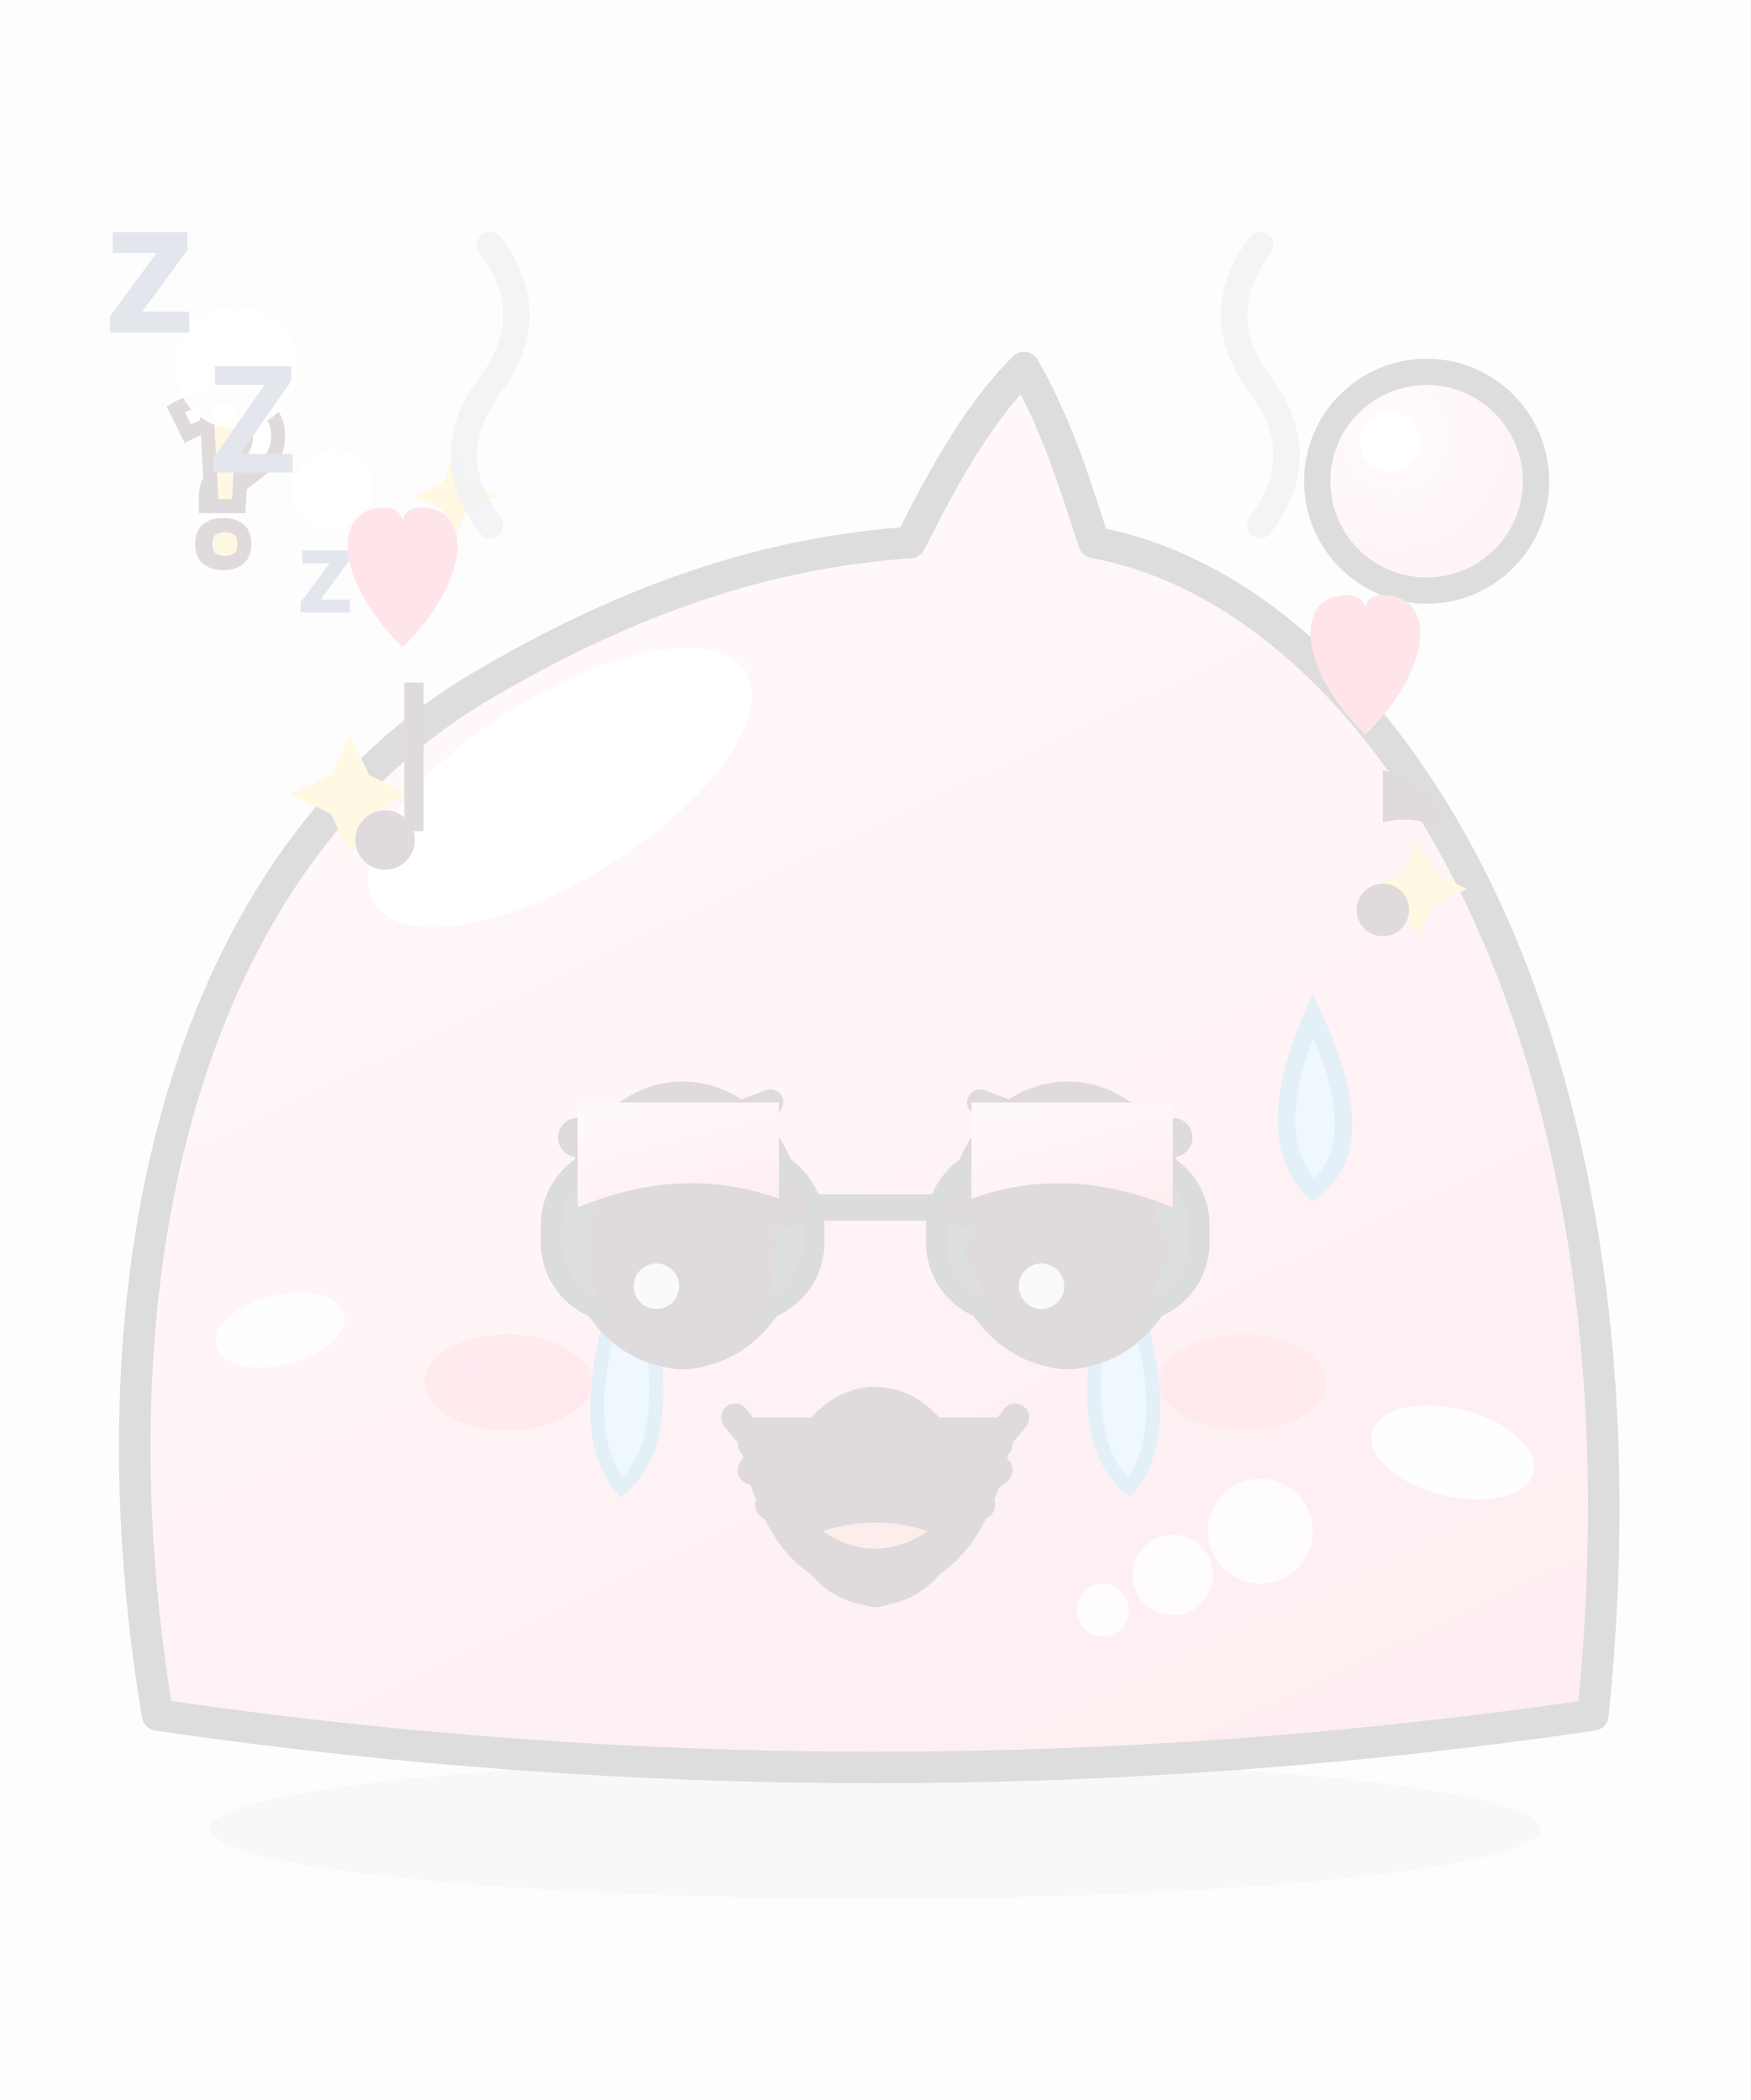
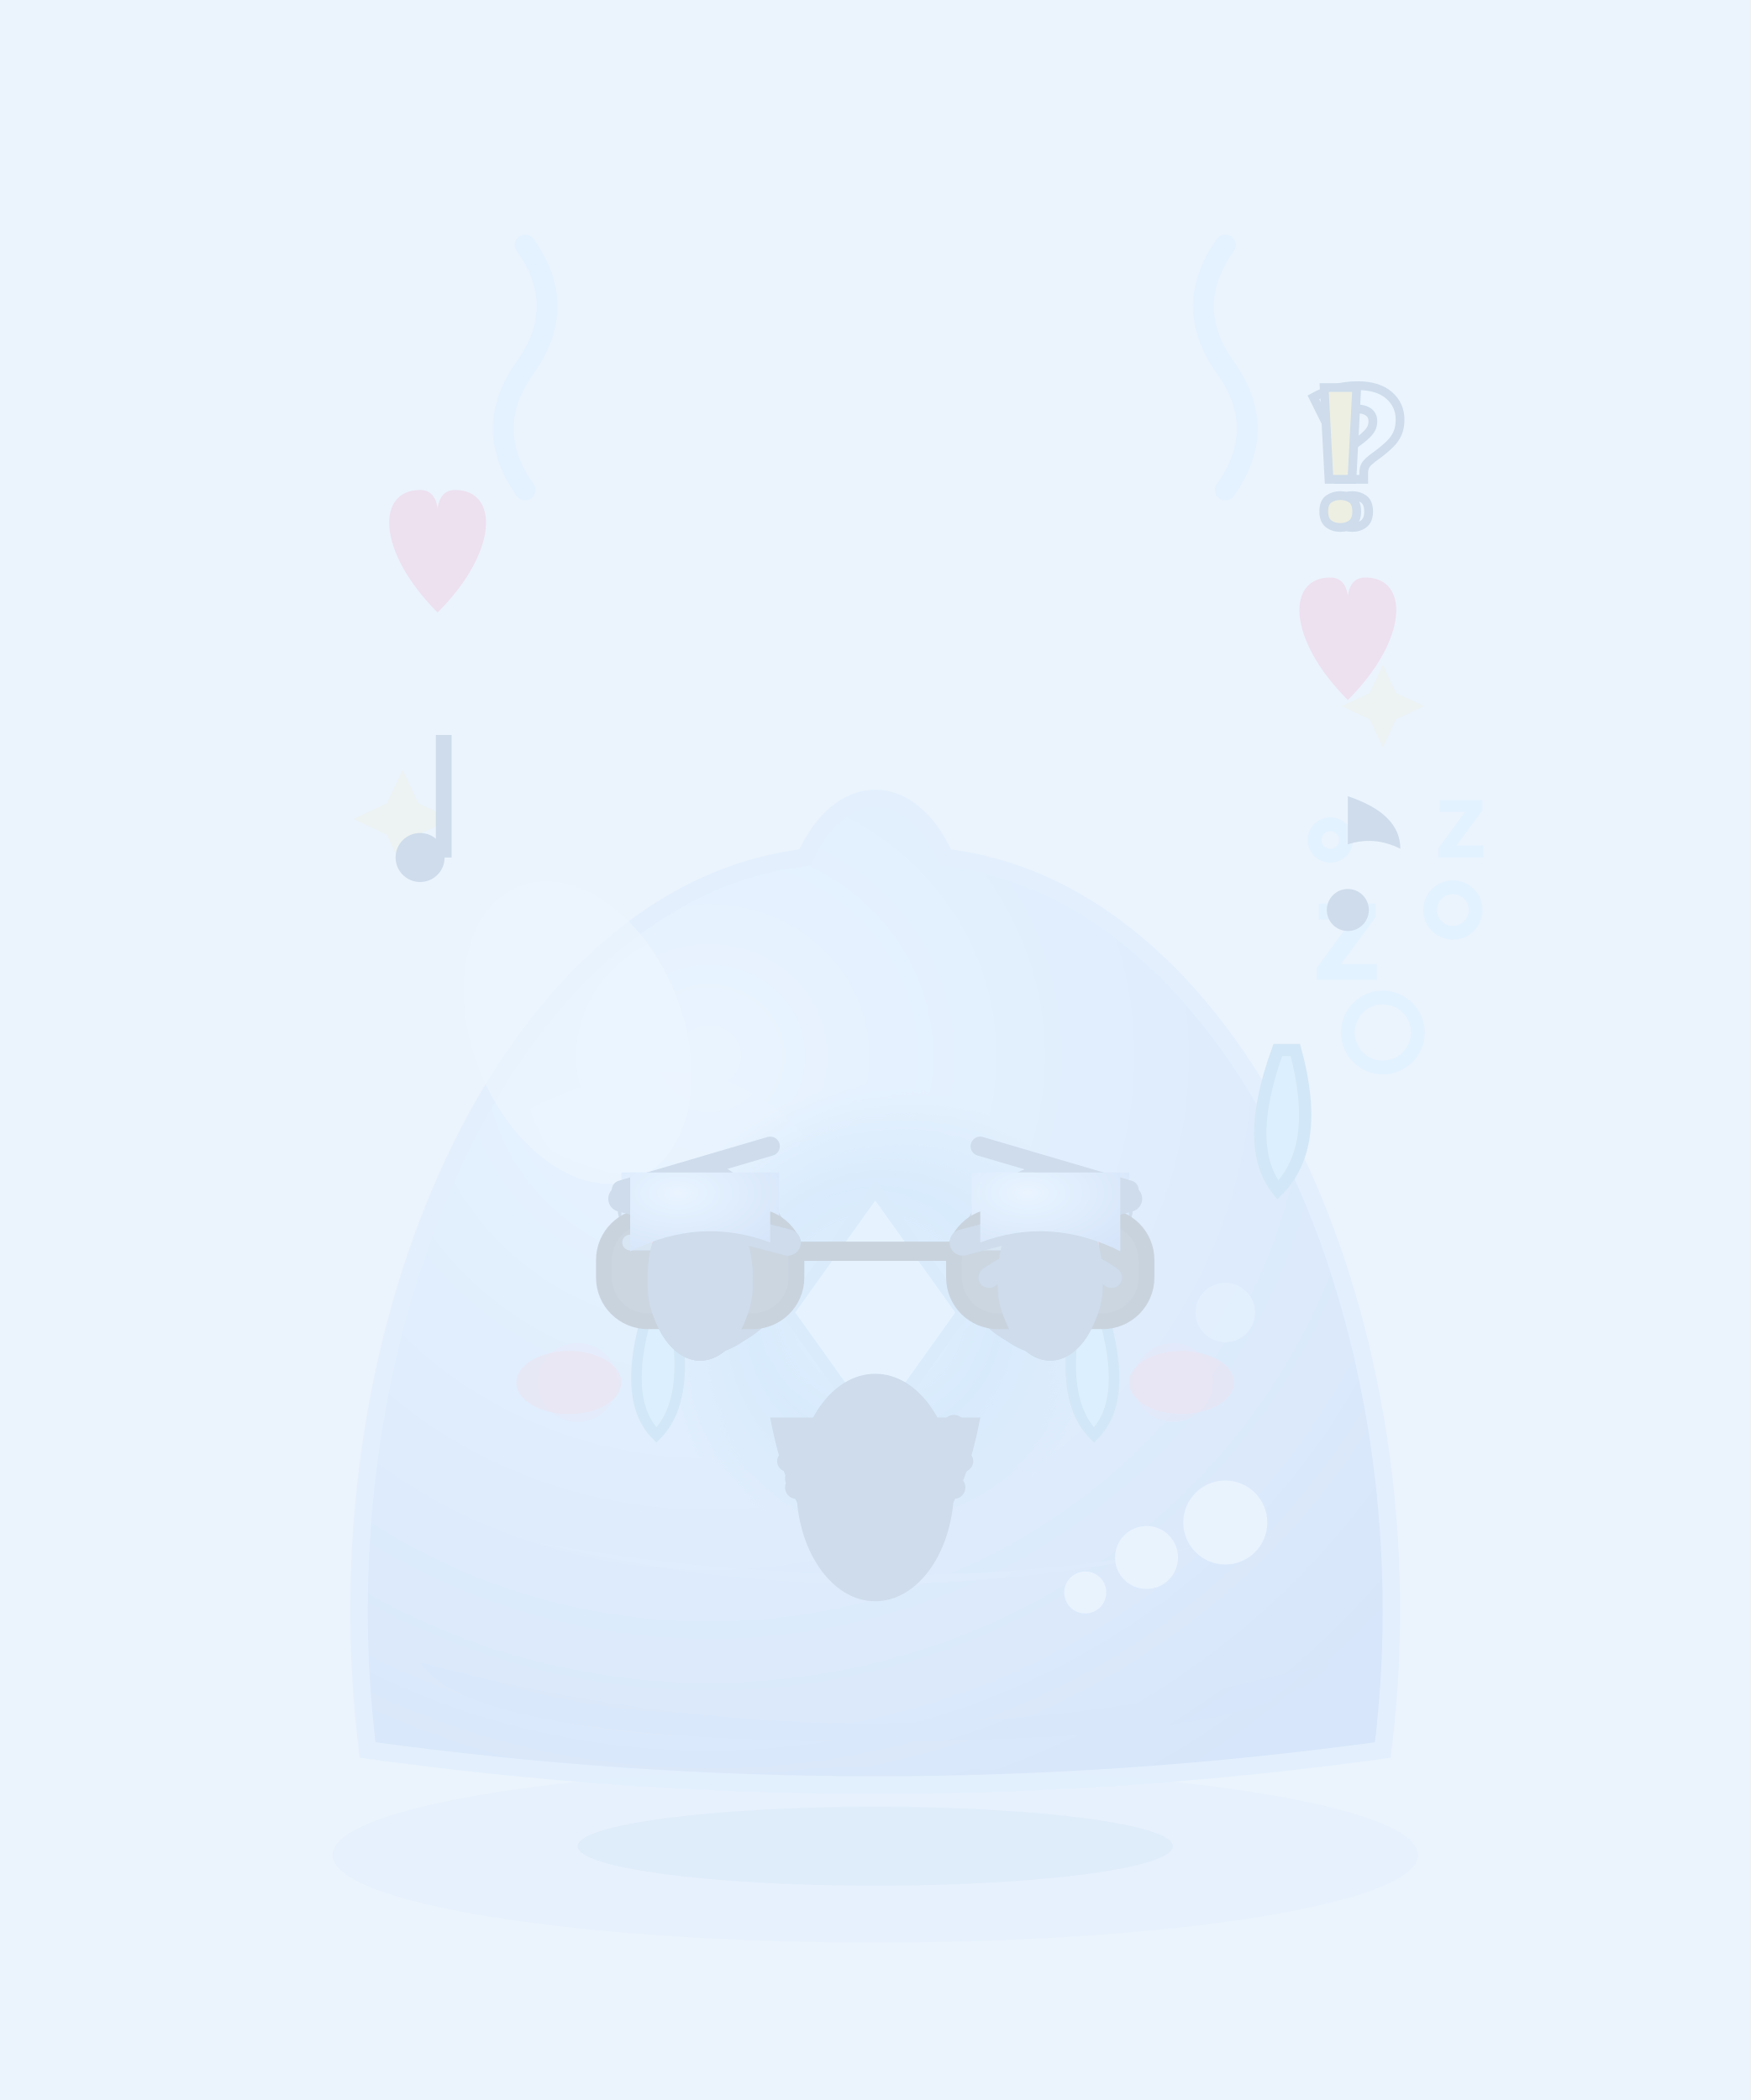
<svg xmlns="http://www.w3.org/2000/svg" viewBox="0 0 200 240">
  <defs>
-     <linearGradient id="slimeG" x1="0.25" y1="0" x2="0.75" y2="1">
-       <stop offset="0" stop-color="#ffd2da" />
-       <stop offset=".45" stop-color="#ffbbc6" />
-       <stop offset="1" stop-color="#f78e9f" />
-     </linearGradient>
-     <radialGradient id="dropG" cx=".35" cy=".3" r=".95">
-       <stop offset="0" stop-color="#ffe6ec" />
-       <stop offset="1" stop-color="#fb9cad" />
+     <radialGradient id="slimeG" cx="34%" cy="26%" r="86%">
+       <stop offset="0%" stop-color="#e6f2ff" />
+       <stop offset="42%" stop-color="#a8c9f2" />
+       <stop offset="100%" stop-color="#6890da" />
    </radialGradient>
-     <linearGradient id="tongueG" x1="0" y1="0" x2="0" y2="1">
-       <stop offset="0" stop-color="#f8a094" />
-       <stop offset="1" stop-color="#ee7268" />
-     </linearGradient>
+     <radialGradient id="coreG" cx="50%" cy="50%" r="50%">
+       <stop offset="0%" stop-color="#cdefff" stop-opacity="1" />
+       <stop offset="55%" stop-color="#5aa7e8" stop-opacity=".75" />
+       <stop offset="100%" stop-color="#5aa7e8" stop-opacity="0" />
+     </radialGradient>
  </defs>
-   <ellipse class="puddle" cx="100" cy="209" rx="76" ry="8" fill="#1a1a1a" opacity=".15" />
+   <ellipse class="puddle" cx="100" cy="212" rx="62" ry="10" fill="#9ec1ee" opacity=".4" />
+   <ellipse cx="100" cy="211" rx="34" ry="4.5" fill="#5b7fb8" opacity=".38" />
  <g class="slime-body">
-     <g class="drop">
-       <circle cx="163" cy="55" r="12.5" fill="url(#dropG)" stroke="#1a1a1a" stroke-width="3" />
-       <circle cx="158.8" cy="50.5" r="3.4" fill="#fff" opacity=".95" />
+     <path d="M42 200 C36 152 58 102 92 98 C96 89 104 89 108 98 C142 102 164 152 158 200 Q100 208 42 200 Z" fill="url(#slimeG)" stroke="#b7d2f2" stroke-width="2" opacity=".95" />
+     <path d="M48 190 q52 14 104 0 q-6 9 -52 9 q-46 0 -52 -9 Z" fill="#5b8bd6" opacity=".22" />
+     <path d="M60 176 q40 10 80 0 q-36 8 -80 0 Z" fill="#ffffff" opacity=".1" />
+     <path d="M58 128 q22 -12 34 2 q-20 10 -34 -2 Z" fill="#ffffff" opacity=".16" />
+     <g class="core">
+       <circle cx="100" cy="150" r="26" fill="url(#coreG)" />
+       <path d="M100 136 l10 14 l-10 14 l-10 -14 Z" fill="#cfeaff" stroke="#7db8ea" stroke-width="1.4" class="glint" />
    </g>
-     <path d="M18 196 C10 148 20 100 54 79 C74 67 90 63 104 62 C108 54 112 47 117 42 C121 49 123 56 125 62 C158 68 190 118 182 196 Q100 208 18 196 Z" fill="url(#slimeG)" stroke="#1a1a1a" stroke-width="3.6" stroke-linejoin="round" />
-     <ellipse class="glint" cx="64" cy="90" rx="25" ry="10.5" fill="#fff" opacity=".95" transform="rotate(-32 64 90)" />
-     <ellipse cx="32" cy="152" rx="7.5" ry="4" fill="#fff" opacity=".9" transform="rotate(-14 32 152)" />
-     <ellipse cx="166" cy="166" rx="9.5" ry="5" fill="#fff" opacity=".9" transform="rotate(14 166 166)" />
-     <g class="blush" fill="#ff7d95" opacity=".5">
-       <ellipse cx="60" cy="158" rx="8" ry="4.5" />
-       <ellipse cx="140" cy="158" rx="8" ry="4.5" />
+     <ellipse class="glint" cx="66" cy="118" rx="12" ry="18" fill="#ffffff" opacity=".62" transform="rotate(-22 66 118)" />
+     <circle cx="140" cy="150" r="3.4" fill="#ffffff" opacity=".35" />
+     <g class="bub" fill="none" stroke="#bfe4ff" stroke-width="1.6">
+       <circle cx="158" cy="118" r="4" />
+       <circle cx="166" cy="104" r="2.6" />
+       <circle cx="152" cy="96" r="1.8" />
    </g>
-     <g class="blush-strong" fill="#ff5f7f" opacity=".75">
-       <ellipse cx="58" cy="158" rx="9.5" ry="5.5" />
-       <ellipse cx="142" cy="158" rx="9.5" ry="5.5" />
+     <g class="zzz" fill="#bfe4ff" font-family="Segoe UI" font-weight="700">
+       <text x="150" y="112" font-size="16">z</text>
+       <text x="164" y="98" font-size="12">z</text>
    </g>
    <g class="eyes-open">
      <g class="pupL">
-         <ellipse cx="78" cy="142" rx="10.5" ry="13" fill="#2b0f14" />
-         <circle cx="74" cy="136" r="3.8" fill="#fff" />
-         <circle cx="81.5" cy="147" r="1.7" fill="#fff" opacity=".75" />
+         <ellipse cx="80" cy="146" rx="6" ry="9.5" fill="#2c4f7c" />
+         <circle cx="78" cy="142" r="2.1" fill="#ffffff" opacity=".95" />
      </g>
      <g class="pupR">
-         <ellipse cx="122" cy="142" rx="10.5" ry="13" fill="#2b0f14" />
-         <circle cx="118" cy="136" r="3.8" fill="#fff" />
-         <circle cx="125.5" cy="147" r="1.7" fill="#fff" opacity=".75" />
+         <ellipse cx="120" cy="146" rx="6" ry="9.5" fill="#2c4f7c" />
+         <circle cx="118" cy="142" r="2.1" fill="#ffffff" opacity=".95" />
      </g>
    </g>
-     <g class="eyes-happy" stroke="#2b0f14" stroke-width="3.6" stroke-linecap="round" fill="none">
-       <path d="M68 146 Q78 133 88 146" />
-       <path d="M112 146 Q122 133 132 146" />
+     <g class="eyes-closed" stroke="#2c4f7c" stroke-width="2.6" stroke-linecap="round" fill="none">
+       <path d="M73 146 q7 5 14 0" />
+       <path d="M113 146 q7 5 14 0" />
    </g>
-     <g class="eyes-laugh" stroke="#2b0f14" stroke-width="3.8" stroke-linecap="round" fill="none">
-       <path d="M68 147 Q78 132 88 147 M71 139 l-4 -3" />
-       <path d="M112 147 Q122 132 132 147 M129 139 l4 -3" />
+     <g class="eyes-happy" stroke="#2c4f7c" stroke-width="2.8" stroke-linecap="round" fill="none">
+       <path d="M73 148 q7 -9 14 0" />
+       <path d="M113 148 q7 -9 14 0" />
    </g>
-     <g class="eyes-closed" stroke="#2b0f14" stroke-width="3.4" stroke-linecap="round" fill="none">
-       <path d="M68 143 Q78 150 88 143" />
-       <path d="M112 143 Q122 150 132 143" />
+     <g class="eyes-laugh" stroke="#2c4f7c" stroke-width="2.8" stroke-linecap="round" fill="none">
+       <path d="M73 148 q7 -9 14 0 M75 141 l-3 -2.5" />
+       <path d="M113 148 q7 -9 14 0 M125 141 l3 -2.5" />
+     </g>
+     <g class="eyes-alert">
+       <circle cx="80" cy="144" r="9.5" fill="#ffffff" stroke="#2c4f7c" stroke-width="2" />
+       <circle cx="80" cy="144" r="3.6" fill="#2c4f7c" />
+       <circle cx="120" cy="144" r="9.5" fill="#ffffff" stroke="#2c4f7c" stroke-width="2" />
+       <circle cx="120" cy="144" r="3.6" fill="#2c4f7c" />
+     </g>
+     <g class="eyes-wide">
+       <ellipse cx="80" cy="144" rx="8.5" ry="10" fill="#ffffff" stroke="#2c4f7c" stroke-width="1.8" />
+       <circle cx="80" cy="145" r="3" fill="#2c4f7c" />
+       <ellipse cx="120" cy="144" rx="8.5" ry="10" fill="#ffffff" stroke="#2c4f7c" stroke-width="1.8" />
+       <circle cx="120" cy="145" r="3" fill="#2c4f7c" />
    </g>
    <g class="eyes-sad">
-       <ellipse cx="78" cy="146" rx="9.5" ry="10.5" fill="#2b0f14" />
-       <ellipse cx="122" cy="146" rx="9.5" ry="10.5" fill="#2b0f14" />
-       <path d="M66 138 Q78 132 89 137 L89 128 L66 128 Z" fill="url(#slimeG)" />
-       <path d="M111 137 Q122 132 134 138 L134 128 L111 128 Z" fill="url(#slimeG)" />
-       <circle cx="75" cy="149" r="2.6" fill="#fff" opacity=".9" />
-       <circle cx="119" cy="149" r="2.6" fill="#fff" opacity=".9" />
+       <ellipse cx="80" cy="148" rx="5.5" ry="7" fill="#2c4f7c" />
+       <ellipse cx="120" cy="148" rx="5.5" ry="7" fill="#2c4f7c" />
+       <path d="M71 143 Q80 138 89 142 L89 134 L71 134 Z" fill="url(#slimeG)" />
+       <path d="M111 142 Q120 138 129 143 L129 134 L111 134 Z" fill="url(#slimeG)" />
    </g>
-     <g class="brow-sad" stroke="#2b0f14" stroke-width="3" stroke-linecap="round" fill="none">
-       <path d="M67 134 L88 126" />
-       <path d="M133 134 L112 126" />
+     <g class="brow-sad" stroke="#2c4f7c" stroke-width="2.2" stroke-linecap="round" fill="none">
+       <path d="M71 136 L88 131" />
+       <path d="M129 136 L112 131" />
    </g>
-     <g class="eyes-cry" stroke="#2b0f14" stroke-width="3.4" stroke-linecap="round" fill="none">
-       <path d="M68 140 Q78 150 88 140" />
-       <path d="M112 140 Q122 150 132 140" />
+     <g class="eyes-cry" stroke="#2c4f7c" stroke-width="2.4" stroke-linecap="round" fill="none">
+       <path d="M73 144 Q80 150 87 144" />
+       <path d="M113 144 Q120 150 127 144" />
    </g>
-     <g class="tears" fill="#8fd0f5" stroke="#4a9cc8" stroke-width="1.6">
-       <path d="M70 150 Q66 164 71 170 Q77 165 74 150 Z" />
-       <path d="M130 150 Q134 164 129 170 Q123 165 126 150 Z" />
+     <g class="tears" fill="#8fd0f5" stroke="#4a9cc8" stroke-width="1.2">
+       <path d="M74 150 Q71 160 75 164 Q79 160 77 150 Z" />
+       <path d="M126 150 Q129 160 125 164 Q121 160 123 150 Z" />
    </g>
-     <g class="eyes-wide">
-       <ellipse cx="78" cy="141" rx="12" ry="14" fill="#fff" stroke="#2b0f14" stroke-width="2.6" />
-       <ellipse cx="122" cy="141" rx="12" ry="14" fill="#fff" stroke="#2b0f14" stroke-width="2.6" />
-       <circle cx="78" cy="142" r="5" fill="#2b0f14" />
-       <circle cx="122" cy="142" r="5" fill="#2b0f14" />
-     </g>
-     <g class="eyes-alert">
-       <ellipse cx="78" cy="140" rx="12.5" ry="15" fill="#fff" stroke="#2b0f14" stroke-width="2.8" />
-       <ellipse cx="122" cy="140" rx="12.5" ry="15" fill="#fff" stroke="#2b0f14" stroke-width="2.8" />
-       <circle cx="78" cy="141" r="3.4" fill="#2b0f14" />
-       <circle cx="122" cy="141" r="3.4" fill="#2b0f14" />
-     </g>
-     <g class="eyes-spiral" stroke="#2b0f14" stroke-width="2.4" fill="none" stroke-linecap="round">
-       <path d="M78 142 m-8 0 a8 8 0 1 1 4 7 a4.5 4.5 0 1 1 4 -6" />
-       <path d="M122 142 m8 0 a8 8 0 1 0 -4 7 a4.5 4.5 0 1 0 -4 -6" />
+     <g class="eyes-spiral" stroke="#2c4f7c" stroke-width="1.8" fill="none" stroke-linecap="round">
+       <path d="M80 145 m-6 0 a6 6 0 1 1 3 5 a3.4 3.4 0 1 1 3 -4.4" />
+       <path d="M120 145 m6 0 a6 6 0 1 0 -3 5 a3.4 3.4 0 1 0 -3 -4.4" />
    </g>
    <g class="eyes-uneven">
-       <ellipse cx="78" cy="140" rx="11" ry="13.5" fill="#2b0f14" />
-       <circle cx="74.5" cy="135" r="3.4" fill="#fff" />
-       <ellipse cx="122" cy="144" rx="8" ry="9.5" fill="#2b0f14" />
-       <circle cx="119" cy="140.5" r="2.6" fill="#fff" />
+       <ellipse cx="80" cy="145" rx="6" ry="9" fill="#2c4f7c" />
+       <circle cx="78" cy="141" r="1.9" fill="#fff" />
+       <ellipse cx="120" cy="147" rx="4.6" ry="6" fill="#2c4f7c" />
+       <circle cx="118.5" cy="144.5" r="1.5" fill="#fff" />
    </g>
    <g class="eyes-up">
      <g class="pupL">
-         <ellipse cx="79" cy="136" rx="10" ry="11.5" fill="#2b0f14" />
-         <circle cx="75.5" cy="131" r="3.4" fill="#fff" />
+         <ellipse cx="81" cy="141" rx="5.6" ry="8" fill="#2c4f7c" />
+         <circle cx="79" cy="137.5" r="1.9" fill="#fff" />
      </g>
      <g class="pupR">
-         <ellipse cx="123" cy="136" rx="10" ry="11.5" fill="#2b0f14" />
-         <circle cx="119.5" cy="131" r="3.4" fill="#fff" />
+         <ellipse cx="121" cy="141" rx="5.6" ry="8" fill="#2c4f7c" />
+         <circle cx="119" cy="137.5" r="1.9" fill="#fff" />
      </g>
-       <path d="M66 148 Q78 152 89 148" stroke="#2b0f14" stroke-width="2" fill="none" opacity=".55" />
    </g>
    <g class="eyes-cool">
-       <rect x="63" y="132" width="30" height="18" rx="8" fill="#1b2026" stroke="#0e1114" stroke-width="2.4" />
-       <rect x="107" y="132" width="30" height="18" rx="8" fill="#1b2026" stroke="#0e1114" stroke-width="2.4" />
-       <path d="M93 138 h14" stroke="#0e1114" stroke-width="3" fill="none" />
-       <path d="M68 136 l9 0" stroke="#7d90a8" stroke-width="2.6" stroke-linecap="round" opacity=".9" />
-       <path d="M112 136 l9 0" stroke="#7d90a8" stroke-width="2.6" stroke-linecap="round" opacity=".9" />
+       <rect x="69" y="139" width="22" height="12" rx="5" fill="#1b2536" stroke="#0e1420" stroke-width="1.8" />
+       <rect x="109" y="139" width="22" height="12" rx="5" fill="#1b2536" stroke="#0e1420" stroke-width="1.8" />
+       <path d="M91 143 h18" stroke="#0e1420" stroke-width="2.2" fill="none" />
+       <path d="M72 142 l6 0 M112 142 l6 0" stroke="#7d9cc0" stroke-width="1.8" stroke-linecap="round" opacity=".9" />
    </g>
    <g class="eyes-wink">
-       <ellipse cx="78" cy="142" rx="10.5" ry="13" fill="#2b0f14" />
-       <circle cx="74" cy="136" r="3.8" fill="#fff" />
-       <path d="M112 143 Q122 136 132 143" stroke="#2b0f14" stroke-width="3.4" fill="none" stroke-linecap="round" />
+       <ellipse cx="80" cy="146" rx="6" ry="9.5" fill="#2c4f7c" />
+       <circle cx="78" cy="142" r="2.1" fill="#fff" />
+       <path d="M113 146 Q120 141 127 146" stroke="#2c4f7c" stroke-width="2.4" fill="none" stroke-linecap="round" />
    </g>
-     <g class="eyes-love" fill="#ff4d70">
-       <path d="M78 148 C70 140 70 132 76 132 C79 132 78 136 78 136 C78 136 77 132 80 132 C86 132 86 140 78 148 Z" />
-       <path d="M122 148 C114 140 114 132 120 132 C123 132 122 136 122 136 C122 136 121 132 124 132 C130 132 130 140 122 148 Z" />
+     <g class="eyes-love" fill="#ff6d95">
+       <path d="M80 152 C73 145 73 139 78 139 C80.5 139 80 142 80 142 C80 142 79.5 139 82 139 C87 139 87 145 80 152 Z" />
+       <path d="M120 152 C113 145 113 139 118 139 C120.5 139 120 142 120 142 C120 142 119.5 139 122 139 C127 139 127 145 120 152 Z" />
    </g>
    <g class="eyes-angry">
-       <ellipse cx="78" cy="144" rx="10" ry="11" fill="#2b0f14" />
-       <ellipse cx="122" cy="144" rx="10" ry="11" fill="#2b0f14" />
-       <path d="M66 130 L90 138" stroke="#2b0f14" stroke-width="4.5" stroke-linecap="round" />
-       <path d="M134 130 L110 138" stroke="#2b0f14" stroke-width="4.5" stroke-linecap="round" />
+       <ellipse cx="80" cy="147" rx="5.6" ry="7.5" fill="#2c4f7c" />
+       <ellipse cx="120" cy="147" rx="5.6" ry="7.5" fill="#2c4f7c" />
+       <path d="M71 137 L90 142" stroke="#2c4f7c" stroke-width="3" stroke-linecap="round" />
+       <path d="M129 137 L110 142" stroke="#2c4f7c" stroke-width="3" stroke-linecap="round" />
    </g>
    <g class="eyes-sparkle">
-       <ellipse cx="78" cy="142" rx="10.5" ry="13" fill="#2b0f14" />
-       <ellipse cx="122" cy="142" rx="10.5" ry="13" fill="#2b0f14" />
-       <path d="M78 134 l2.6 5.4 5.4 2.6 -5.4 2.6 -2.6 5.4 -2.6 -5.4 -5.4 -2.6 5.4 -2.6 Z" fill="#fff" />
-       <path d="M122 134 l2.6 5.4 5.4 2.6 -5.4 2.6 -2.6 5.4 -2.6 -5.4 -5.4 -2.6 5.4 -2.6 Z" fill="#fff" />
+       <ellipse cx="80" cy="146" rx="6" ry="9.5" fill="#2c4f7c" />
+       <ellipse cx="120" cy="146" rx="6" ry="9.5" fill="#2c4f7c" />
+       <path d="M80 140 l1.8 3.6 3.6 1.8 -3.6 1.8 -1.8 3.6 -1.8 -3.6 -3.6 -1.8 3.6 -1.8 Z" fill="#fff" />
+       <path d="M120 140 l1.8 3.6 3.6 1.8 -3.6 1.8 -1.8 3.6 -1.8 -3.6 -3.6 -1.8 3.6 -1.8 Z" fill="#fff" />
    </g>
    <g class="eyes-half">
-       <ellipse cx="78" cy="144" rx="10.5" ry="11" fill="#2b0f14" />
-       <ellipse cx="122" cy="144" rx="10.5" ry="11" fill="#2b0f14" />
-       <path d="M66 138 Q78 133 89 137 L89 126 L66 126 Z" fill="url(#slimeG)" />
-       <path d="M111 137 Q122 133 134 138 L134 126 L111 126 Z" fill="url(#slimeG)" />
-       <circle cx="75" cy="147" r="2.6" fill="#fff" opacity=".85" />
-       <circle cx="119" cy="147" r="2.6" fill="#fff" opacity=".85" />
+       <ellipse cx="80" cy="147" rx="6" ry="7.5" fill="#2c4f7c" />
+       <ellipse cx="120" cy="147" rx="6" ry="7.5" fill="#2c4f7c" />
+       <path d="M72 143 Q80 139 88 142 L88 134 L72 134 Z" fill="url(#slimeG)" />
+       <path d="M112 142 Q120 139 128 143 L128 134 L112 134 Z" fill="url(#slimeG)" />
    </g>
-     <g class="m-omega">
-       <path d="M92 166 Q100 172 108 166" fill="none" stroke="#2b0f14" stroke-width="3.2" stroke-linecap="round" />
-       <path d="M84 162 Q90 170 97 166" fill="none" stroke="#2b0f14" stroke-width="3.2" stroke-linecap="round" />
-       <path d="M103 166 Q110 170 116 162" fill="none" stroke="#2b0f14" stroke-width="3.2" stroke-linecap="round" />
-       <path d="M93 168 Q92 181 100 182.5 Q108 181 107 168 Q100 171.5 93 168 Z" fill="url(#tongueG)" stroke="#2b0f14" stroke-width="2.4" stroke-linejoin="round" />
-       <path d="M100 172 L100 179" stroke="#d95f57" stroke-width="1.5" stroke-linecap="round" opacity=".65" />
+     <path class="m-omega" d="M90 164 Q100 172 110 164" fill="none" stroke="#2c4f7c" stroke-width="2.6" stroke-linecap="round" />
+     <ellipse class="m-o" cx="100" cy="168" rx="5" ry="6" fill="#2c4f7c" />
+     <ellipse class="m-big" cx="100" cy="170" rx="9" ry="13" fill="#2c4f7c" />
+     <path class="m-smile" d="M90 164 Q100 173 110 164" fill="none" stroke="#2c4f7c" stroke-width="2.6" stroke-linecap="round" />
+     <path class="m-grin" d="M88 162 Q100 178 112 162 Q100 170 88 162 Z" fill="#2c4f7c" />
+     <path class="m-laugh" d="M88 162 Q100 162 112 162 Q109 178 100 178 Q91 178 88 162 Z" fill="#2c4f7c" />
+     <path class="m-frown" d="M91 170 Q100 163 109 170" fill="none" stroke="#2c4f7c" stroke-width="2.6" stroke-linecap="round" />
+     <path class="m-cry" d="M92 165 Q100 160 108 165 Q106 176 100 176 Q94 176 92 165 Z" fill="#2c4f7c" />
+     <path class="m-wave" d="M90 167 Q95 163 100 167 Q105 171 110 167" fill="none" stroke="#2c4f7c" stroke-width="2.4" stroke-linecap="round" />
+     <path class="m-flat" d="M92 168 h16" stroke="#2c4f7c" stroke-width="2.4" stroke-linecap="round" />
+     <path class="m-smirk" d="M91 169 Q100 172 109 163" fill="none" stroke="#2c4f7c" stroke-width="2.6" stroke-linecap="round" />
+     <g class="blush" fill="#ff8fb8" opacity=".3">
+       <circle cx="66" cy="158" r="4.5" />
+       <circle cx="134" cy="158" r="4.5" />
    </g>
-     <g class="m-o">
-       <ellipse cx="100" cy="170" rx="7.5" ry="9" fill="#2b0f14" />
-       <path d="M95 175 Q100 179 105 175 Q100 173 95 175 Z" fill="#f08a80" />
+     <g class="blush-strong" fill="#ff7d95" opacity=".55">
+       <ellipse cx="65" cy="158" rx="6" ry="3.6" />
+       <ellipse cx="135" cy="158" rx="6" ry="3.6" />
    </g>
-     <g class="m-big">
-       <ellipse cx="100" cy="171" rx="10.5" ry="12.5" fill="#2b0f14" />
-       <path d="M93 178 Q100 183 107 178 Q100 175.5 93 178 Z" fill="#f08a80" />
+     <g class="qmark" font-family="Segoe UI" font-size="22" font-weight="800" fill="#eaf5ff" stroke="#2c4f7c" stroke-width="1">
+       <text x="150" y="60">?</text>
    </g>
-     <g class="m-smile">
-       <path d="M86 165 Q100 178 114 165" fill="none" stroke="#2b0f14" stroke-width="3.4" stroke-linecap="round" />
-     </g>
-     <g class="m-grin">
-       <path d="M84 163 Q100 180 116 163 Z" fill="#2b0f14" />
-       <path d="M88 165 L112 165" stroke="#fff" stroke-width="4" />
-       <path d="M96 172 Q100 176 104 172 Q100 171 96 172 Z" fill="#f08a80" />
-     </g>
-     <g class="m-laugh">
-       <path d="M84 162 Q100 162 116 162 Q113 182 100 182 Q87 182 84 162 Z" fill="#2b0f14" />
-       <path d="M92 176 Q100 182 108 176 Q100 173 92 176 Z" fill="#f08a80" />
-     </g>
-     <g class="m-frown">
-       <path d="M88 172 Q100 163 112 172" fill="none" stroke="#2b0f14" stroke-width="3.4" stroke-linecap="round" />
-     </g>
-     <g class="m-cry">
-       <path d="M88 166 Q100 160 112 166 Q110 180 100 180 Q90 180 88 166 Z" fill="#2b0f14" />
-       <path d="M94 175 Q100 179 106 175 Q100 173 94 175 Z" fill="#f08a80" />
-     </g>
-     <g class="m-wave">
-       <path d="M86 168 Q93 162 100 168 Q107 174 114 168" fill="none" stroke="#2b0f14" stroke-width="3.4" stroke-linecap="round" />
-     </g>
-     <g class="m-flat">
-       <path d="M90 169 L110 169" stroke="#2b0f14" stroke-width="3.4" stroke-linecap="round" />
-     </g>
-     <g class="m-smirk">
-       <path d="M88 170 Q100 174 112 164" fill="none" stroke="#2b0f14" stroke-width="3.4" stroke-linecap="round" />
-     </g>
-     <g class="qmark" font-family="Arial Black, sans-serif" font-size="26" font-weight="900" fill="#fff" stroke="#2b0f14" stroke-width="1.6">
-       <text x="20" y="64">?</text>
-     </g>
-     <g class="exmark" font-family="Arial Black, sans-serif" font-size="26" font-weight="900" fill="#ffd23e" stroke="#2b0f14" stroke-width="1.6">
-       <text x="22" y="64">!</text>
-     </g>
-     <g class="bub">
-       <circle cx="46" cy="66" r="3" fill="#fff" opacity=".9" />
-       <circle cx="38" cy="56" r="4.6" fill="#fff" opacity=".92" />
-       <circle cx="27" cy="42" r="7" fill="#fff" opacity=".95" />
-     </g>
-     <g class="zzz" font-family="Arial Black, sans-serif" font-weight="900" fill="#4a5a8a">
-       <text x="34" y="70" font-size="13">z</text>
-       <text x="24" y="54" font-size="17">Z</text>
-       <text x="12" y="38" font-size="21">z</text>
+     <g class="exmark" font-family="Segoe UI" font-size="22" font-weight="800" fill="#ffd23e" stroke="#2c4f7c" stroke-width="1">
+       <text x="150" y="60">!</text>
    </g>
    <g class="sweat">
-       <path d="M150 116 Q144 130 150 136 Q157 131 150 116 Z" fill="#8fd0f5" stroke="#4a9cc8" stroke-width="2" />
+       <path d="M146 120 Q142 131 146 136 Q151 131 148 120 Z" fill="#8fd0f5" stroke="#4a9cc8" stroke-width="1.4" />
    </g>
-     <g class="sparkles" fill="#ffd23e">
-       <path d="M40 84 l2.2 4.6 4.6 2.2 -4.6 2.2 -2.2 4.6 -2.2 -4.6 -4.6 -2.2 4.6 -2.2 Z" />
-       <path d="M162 96 l1.8 3.8 3.8 1.8 -3.8 1.8 -1.8 3.8 -1.8 -3.8 -3.8 -1.8 3.8 -1.8 Z" />
-       <path d="M52 52 l1.5 3.2 3.2 1.5 -3.2 1.5 -1.5 3.2 -1.5 -3.2 -3.2 -1.5 3.2 -1.5 Z" />
+     <g class="sparkles" fill="#ffe9a8">
+       <path d="M46 88 l1.8 3.8 3.8 1.8 -3.8 1.8 -1.8 3.8 -1.8 -3.8 -3.8 -1.8 3.8 -1.8 Z" />
+       <path d="M158 76 l1.5 3.2 3.2 1.5 -3.2 1.5 -1.5 3.2 -1.5 -3.2 -3.2 -1.5 3.2 -1.5 Z" />
    </g>
-     <g class="hearts" fill="#ff4d70">
-       <path d="M46 74 C38 66 38 58 44 58 C47 58 46 62 46 62 C46 62 45 58 48 58 C54 58 54 66 46 74 Z" />
-       <path d="M156 84 C148 76 148 68 154 68 C157 68 156 72 156 72 C156 72 155 68 158 68 C164 68 164 76 156 84 Z" />
+     <g class="hearts" fill="#ff6d95">
+       <path d="M50 70 C43 63 43 56 48 56 C50.5 56 50 59.5 50 59.5 C50 59.5 49.5 56 52 56 C57 56 57 63 50 70 Z" />
+       <path d="M154 80 C147 73 147 66 152 66 C154.5 66 154 69.5 154 69.5 C154 69.5 153.5 66 156 66 C161 66 161 73 154 80 Z" />
    </g>
-     <g class="notes" fill="#2b0f14">
-       <circle cx="44" cy="96" r="3.4" />
-       <rect x="46.2" y="78" width="2.2" height="17" />
-       <circle cx="158" cy="104" r="3" />
-       <path d="M158 104 L158 88 Q165 90 165 95 Q162 93 158 94 Z" />
+     <g class="notes" fill="#2c4f7c">
+       <circle cx="48" cy="98" r="2.8" />
+       <rect x="49.8" y="84" width="1.8" height="14" />
+       <circle cx="154" cy="104" r="2.4" />
+       <path d="M154 104 L154 91 Q160 93 160 97 Q157 95.5 154 96.5 Z" />
    </g>
-     <g class="steam" stroke="#9aa7bd" stroke-width="3" fill="none" stroke-linecap="round" opacity=".85">
-       <path d="M56 60 Q50 52 56 44 Q62 36 56 28" />
-       <path d="M144 60 Q150 52 144 44 Q138 36 144 28" />
+     <g class="steam" stroke="#bfe4ff" stroke-width="2.4" fill="none" stroke-linecap="round" opacity=".9">
+       <path d="M60 56 Q55 49 60 42 Q65 35 60 28" />
+       <path d="M140 56 Q145 49 140 42 Q135 35 140 28" />
    </g>
-     <g class="sigh" fill="#fff" opacity=".8">
-       <circle cx="126" cy="184" r="3" />
-       <circle cx="134" cy="180" r="4.6" />
-       <circle cx="144" cy="175" r="6" />
+     <g class="sigh" fill="#ffffff" opacity=".75">
+       <circle cx="124" cy="182" r="2.4" />
+       <circle cx="131" cy="178" r="3.6" />
+       <circle cx="140" cy="174" r="4.8" />
    </g>
    <g class="flash">
-       <rect x="0" y="0" width="200" height="240" fill="#fff" opacity=".85" />
+       <rect x="0" y="0" width="200" height="240" fill="#eaf5ff" opacity=".85" />
    </g>
  </g>
</svg>
